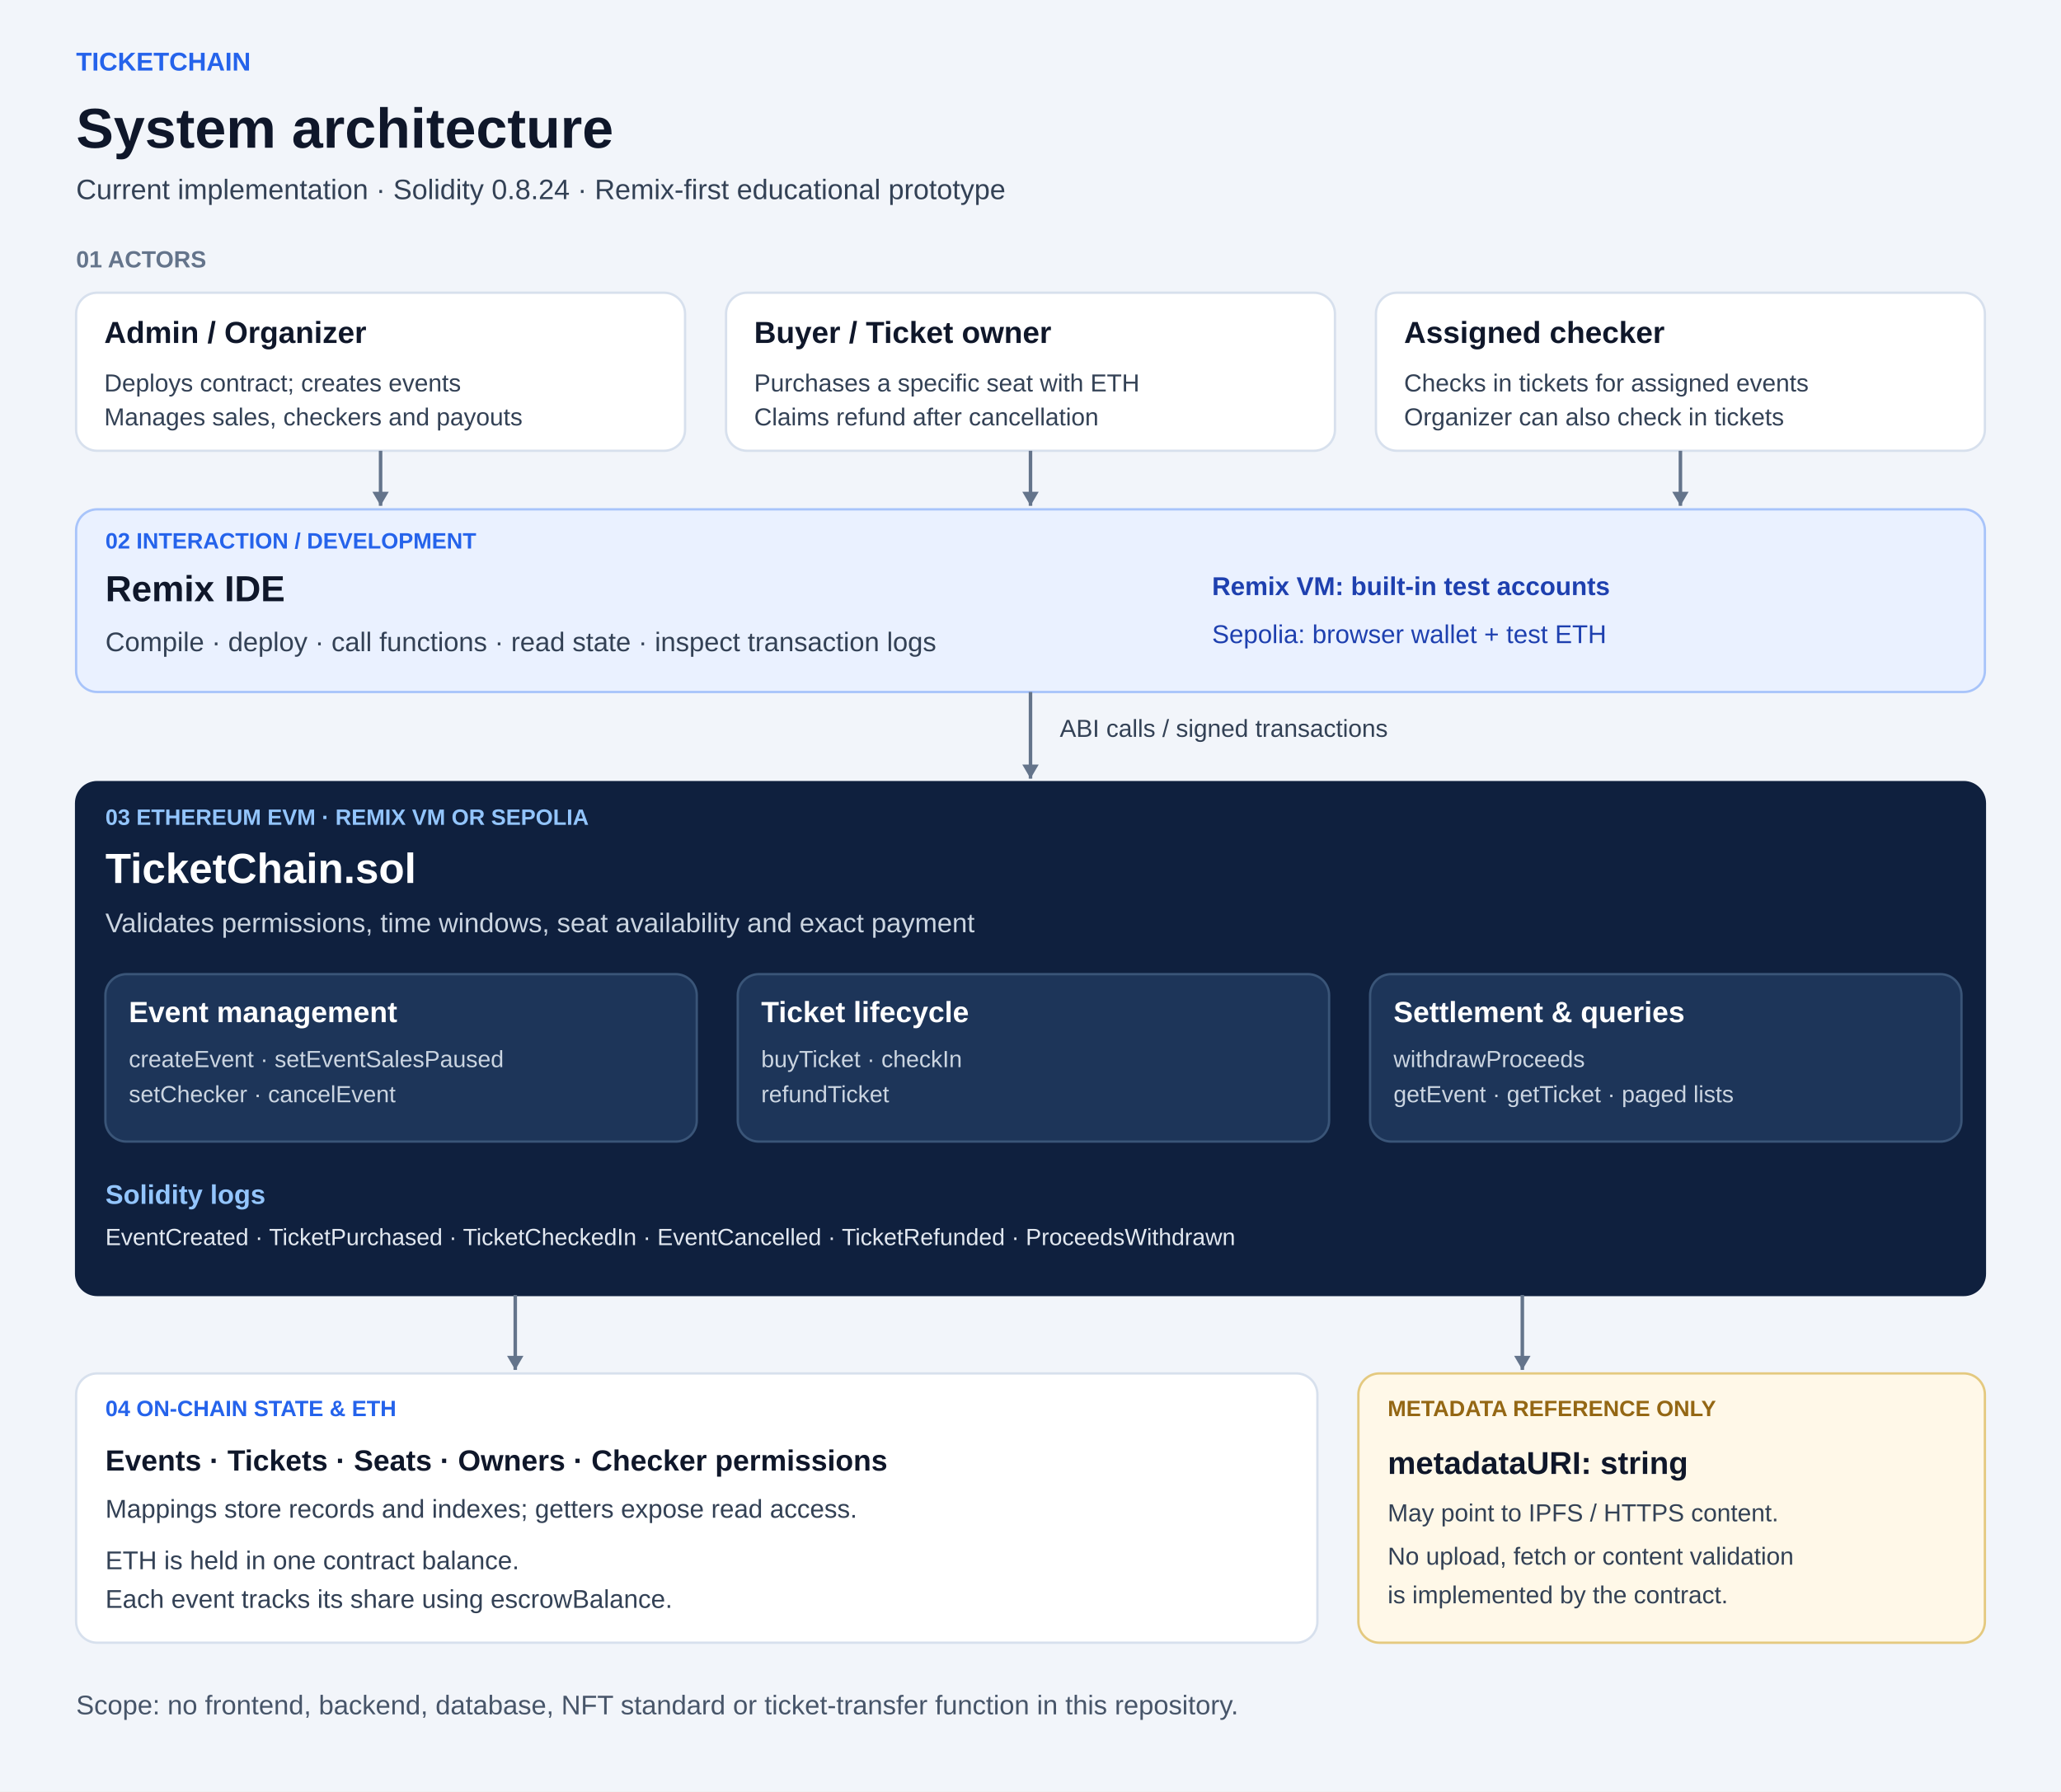
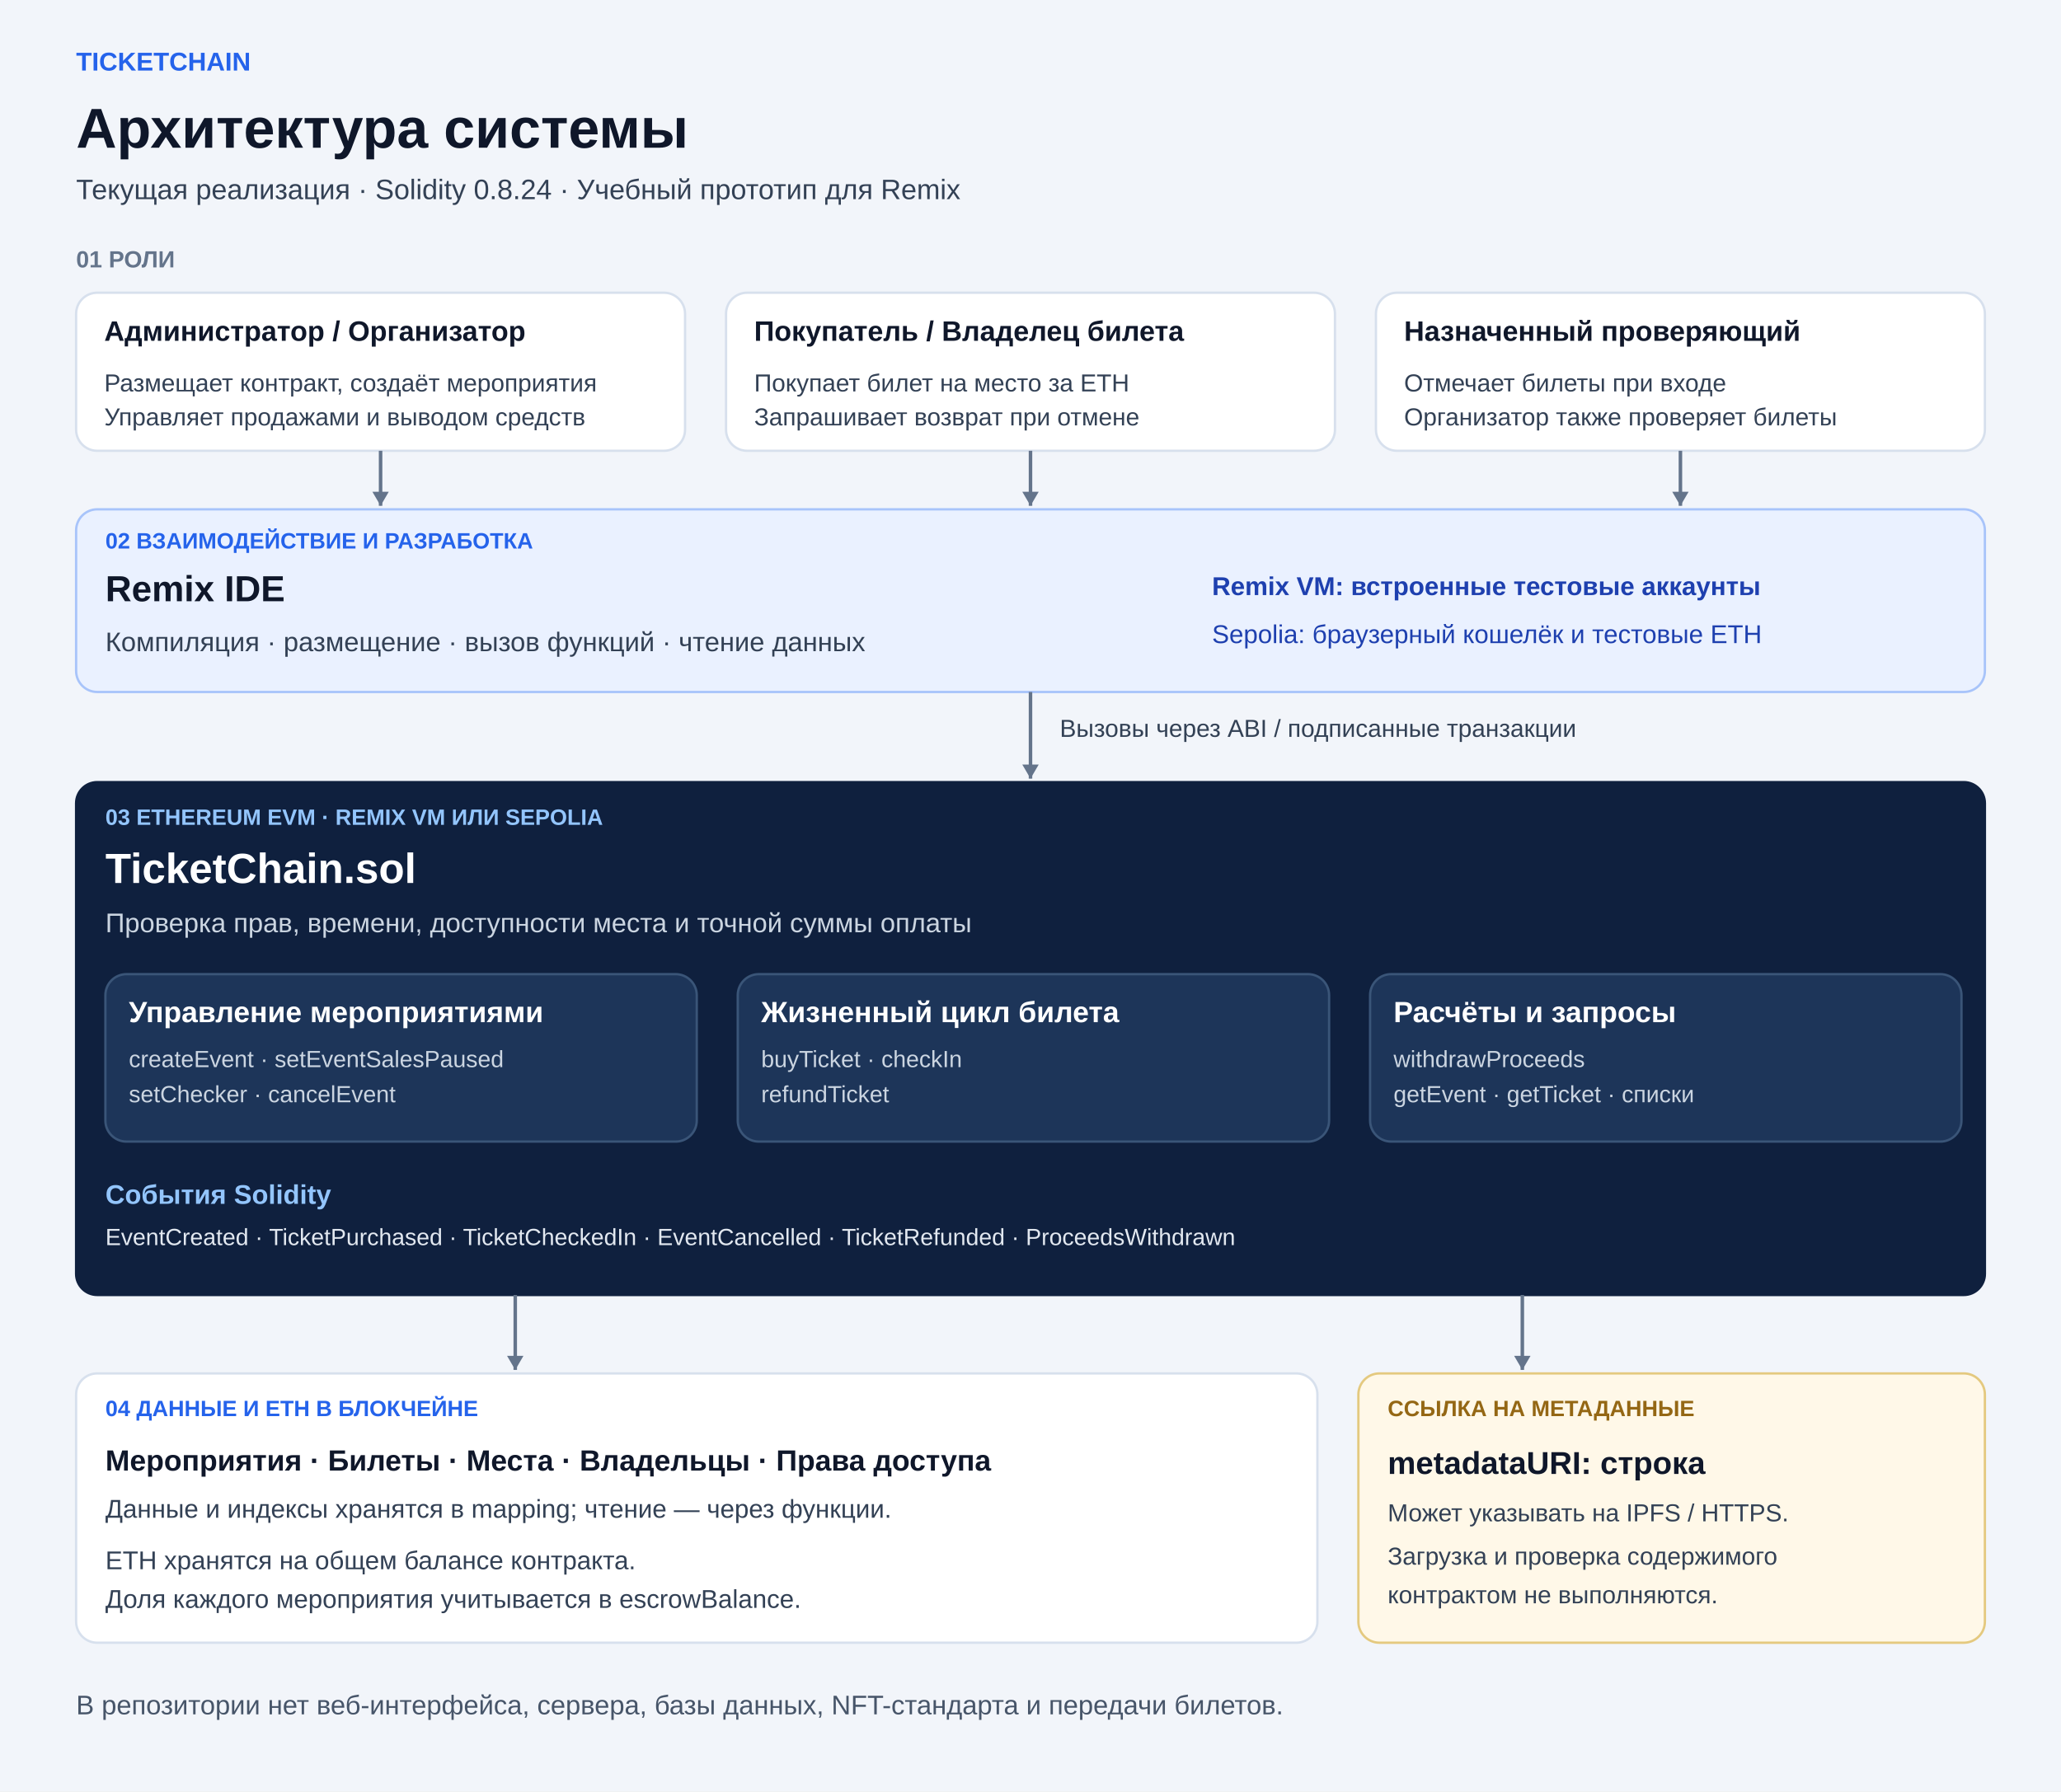
<svg xmlns="http://www.w3.org/2000/svg" width="1760" height="1530" viewBox="0 0 1760 1530">
  <rect width="100%" height="100%" fill="#f2f5fa" />
  <text x="65" y="60.24" fill="#2563eb" font-family="Arial, sans-serif" font-size="22" font-weight="700">TICKETCHAIN</text>
-   <text x="65" y="126.16" fill="#0f172a" font-family="Arial, sans-serif" font-size="48" font-weight="700">System architecture</text>
-   <text x="65" y="170.08" fill="#334155" font-family="Arial, sans-serif" font-size="24" font-weight="400">Current implementation · Solidity 0.8.24 · Remix-first educational prototype</text>
-   <text x="65" y="228.4" fill="#64748b" font-family="Arial, sans-serif" font-size="20" font-weight="700">01  ACTORS</text>
+   <text x="65" y="126.16" fill="#0f172a" font-family="Arial, sans-serif" font-size="48" font-weight="700">Архитектура системы</text>
+   <text x="65" y="170.08" fill="#334155" font-family="Arial, sans-serif" font-size="24" font-weight="400">Текущая реализация · Solidity 0.8.24 · Учебный прототип для Remix</text>
+   <text x="65" y="228.4" fill="#64748b" font-family="Arial, sans-serif" font-size="20" font-weight="700">01  РОЛИ</text>
  <rect x="65" y="250" width="520" height="135" rx="18" fill="#ffffff" stroke="#d7e0ed" stroke-width="2" />
-   <text x="89" y="292.92" fill="#0f172a" font-family="Arial, sans-serif" font-size="26" font-weight="700">Admin / Organizer</text>
-   <text x="89" y="334.32" fill="#334155" font-family="Arial, sans-serif" font-size="21" font-weight="400">Deploys contract; creates events</text>
-   <text x="89" y="363.32" fill="#334155" font-family="Arial, sans-serif" font-size="21" font-weight="400">Manages sales, checkers and payouts</text>
+   <text x="89" y="291.08" fill="#0f172a" font-family="Arial, sans-serif" font-size="24" font-weight="700">Администратор / Организатор</text>
+   <text x="89" y="334.32" fill="#334155" font-family="Arial, sans-serif" font-size="21" font-weight="400">Размещает контракт, создаёт мероприятия</text>
+   <text x="89" y="363.32" fill="#334155" font-family="Arial, sans-serif" font-size="21" font-weight="400">Управляет продажами и выводом средств</text>
  <path d="M325 385 L325 432" stroke="#64748b" stroke-width="3" fill="none" />
  <polygon points="325,432 318,420 332,420" fill="#64748b" />
  <rect x="620" y="250" width="520" height="135" rx="18" fill="#ffffff" stroke="#d7e0ed" stroke-width="2" />
-   <text x="644" y="292.92" fill="#0f172a" font-family="Arial, sans-serif" font-size="26" font-weight="700">Buyer / Ticket owner</text>
-   <text x="644" y="334.32" fill="#334155" font-family="Arial, sans-serif" font-size="21" font-weight="400">Purchases a specific seat with ETH</text>
-   <text x="644" y="363.32" fill="#334155" font-family="Arial, sans-serif" font-size="21" font-weight="400">Claims refund after cancellation</text>
+   <text x="644" y="291.08" fill="#0f172a" font-family="Arial, sans-serif" font-size="24" font-weight="700">Покупатель / Владелец билета</text>
+   <text x="644" y="334.32" fill="#334155" font-family="Arial, sans-serif" font-size="21" font-weight="400">Покупает билет на место за ETH</text>
+   <text x="644" y="363.32" fill="#334155" font-family="Arial, sans-serif" font-size="21" font-weight="400">Запрашивает возврат при отмене</text>
  <path d="M880 385 L880 432" stroke="#64748b" stroke-width="3" fill="none" />
  <polygon points="880,432 873,420 887,420" fill="#64748b" />
  <rect x="1175" y="250" width="520" height="135" rx="18" fill="#ffffff" stroke="#d7e0ed" stroke-width="2" />
-   <text x="1199" y="292.92" fill="#0f172a" font-family="Arial, sans-serif" font-size="26" font-weight="700">Assigned checker</text>
-   <text x="1199" y="334.32" fill="#334155" font-family="Arial, sans-serif" font-size="21" font-weight="400">Checks in tickets for assigned events</text>
-   <text x="1199" y="363.32" fill="#334155" font-family="Arial, sans-serif" font-size="21" font-weight="400">Organizer can also check in tickets</text>
+   <text x="1199" y="291.08" fill="#0f172a" font-family="Arial, sans-serif" font-size="24" font-weight="700">Назначенный проверяющий</text>
+   <text x="1199" y="334.32" fill="#334155" font-family="Arial, sans-serif" font-size="21" font-weight="400">Отмечает билеты при входе</text>
+   <text x="1199" y="363.32" fill="#334155" font-family="Arial, sans-serif" font-size="21" font-weight="400">Организатор также проверяет билеты</text>
  <path d="M1435 385 L1435 432" stroke="#64748b" stroke-width="3" fill="none" />
  <polygon points="1435,432 1428,420 1442,420" fill="#64748b" />
  <rect x="65" y="435" width="1630" height="156" rx="18" fill="#eaf1ff" stroke="#a8c4fa" stroke-width="2" />
-   <text x="90" y="468.48" fill="#2563eb" font-family="Arial, sans-serif" font-size="19" font-weight="700">02  INTERACTION / DEVELOPMENT</text>
+   <text x="90" y="468.48" fill="#2563eb" font-family="Arial, sans-serif" font-size="19" font-weight="700">02  ВЗАИМОДЕЙСТВИЕ И РАЗРАБОТКА</text>
  <text x="90" y="513.52" fill="#0f172a" font-family="Arial, sans-serif" font-size="31" font-weight="700">Remix IDE</text>
-   <text x="90" y="556.16" fill="#334155" font-family="Arial, sans-serif" font-size="23" font-weight="400">Compile · deploy · call functions · read state · inspect transaction logs</text>
-   <text x="1035" y="508.24" fill="#1e40af" font-family="Arial, sans-serif" font-size="22" font-weight="700">Remix VM: built-in test accounts</text>
-   <text x="1035" y="549.24" fill="#1e40af" font-family="Arial, sans-serif" font-size="22" font-weight="400">Sepolia: browser wallet + test ETH</text>
+   <text x="90" y="556.16" fill="#334155" font-family="Arial, sans-serif" font-size="23" font-weight="400">Компиляция · размещение · вызов функций · чтение данных</text>
+   <text x="1035" y="508.24" fill="#1e40af" font-family="Arial, sans-serif" font-size="22" font-weight="700">Remix VM: встроенные тестовые аккаунты</text>
+   <text x="1035" y="549.24" fill="#1e40af" font-family="Arial, sans-serif" font-size="22" font-weight="400">Sepolia: браузерный кошелёк и тестовые ETH</text>
  <path d="M880 591 L880 665" stroke="#64748b" stroke-width="3" fill="none" />
  <polygon points="880,665 873,653 887,653" fill="#64748b" />
-   <text x="905" y="629.32" fill="#334155" font-family="Arial, sans-serif" font-size="21" font-weight="400">ABI calls / signed transactions</text>
+   <text x="905" y="629.32" fill="#334155" font-family="Arial, sans-serif" font-size="21" font-weight="400">Вызовы через ABI / подписанные транзакции</text>
  <rect x="65" y="668" width="1630" height="438" rx="18" fill="#0f203e" stroke="#0f203e" stroke-width="2" />
-   <text x="90" y="704.48" fill="#93c5fd" font-family="Arial, sans-serif" font-size="19" font-weight="700">03  ETHEREUM EVM · REMIX VM OR SEPOLIA</text>
+   <text x="90" y="704.48" fill="#93c5fd" font-family="Arial, sans-serif" font-size="19" font-weight="700">03  ETHEREUM EVM · REMIX VM ИЛИ SEPOLIA</text>
  <text x="90" y="754.12" fill="#ffffff" font-family="Arial, sans-serif" font-size="36" font-weight="700">TicketChain.sol</text>
-   <text x="90" y="796.16" fill="#cbd5e1" font-family="Arial, sans-serif" font-size="23" font-weight="400">Validates permissions, time windows, seat availability and exact payment</text>
+   <text x="90" y="796.16" fill="#cbd5e1" font-family="Arial, sans-serif" font-size="23" font-weight="400">Проверка прав, времени, доступности места и точной суммы оплаты</text>
  <rect x="90" y="832" width="505" height="143" rx="18" fill="#1d3559" stroke="#3a5578" stroke-width="2" />
-   <text x="110" y="873.0" fill="#ffffff" font-family="Arial, sans-serif" font-size="25" font-weight="700">Event management</text>
+   <text x="110" y="873.0" fill="#ffffff" font-family="Arial, sans-serif" font-size="25" font-weight="700">Управление мероприятиями</text>
  <text x="110" y="911.4" fill="#cbd5e1" font-family="Arial, sans-serif" font-size="20" font-weight="400">createEvent · setEventSalesPaused</text>
  <text x="110" y="941.4" fill="#cbd5e1" font-family="Arial, sans-serif" font-size="20" font-weight="400">setChecker · cancelEvent</text>
  <rect x="630" y="832" width="505" height="143" rx="18" fill="#1d3559" stroke="#3a5578" stroke-width="2" />
-   <text x="650" y="873.0" fill="#ffffff" font-family="Arial, sans-serif" font-size="25" font-weight="700">Ticket lifecycle</text>
+   <text x="650" y="873.0" fill="#ffffff" font-family="Arial, sans-serif" font-size="25" font-weight="700">Жизненный цикл билета</text>
  <text x="650" y="911.4" fill="#cbd5e1" font-family="Arial, sans-serif" font-size="20" font-weight="400">buyTicket · checkIn</text>
  <text x="650" y="941.4" fill="#cbd5e1" font-family="Arial, sans-serif" font-size="20" font-weight="400">refundTicket</text>
  <rect x="1170" y="832" width="505" height="143" rx="18" fill="#1d3559" stroke="#3a5578" stroke-width="2" />
-   <text x="1190" y="873.0" fill="#ffffff" font-family="Arial, sans-serif" font-size="25" font-weight="700">Settlement &amp; queries</text>
+   <text x="1190" y="873.0" fill="#ffffff" font-family="Arial, sans-serif" font-size="25" font-weight="700">Расчёты и запросы</text>
  <text x="1190" y="911.4" fill="#cbd5e1" font-family="Arial, sans-serif" font-size="20" font-weight="400">withdrawProceeds</text>
-   <text x="1190" y="941.4" fill="#cbd5e1" font-family="Arial, sans-serif" font-size="20" font-weight="400">getEvent · getTicket · paged lists</text>
-   <text x="90" y="1028.16" fill="#93c5fd" font-family="Arial, sans-serif" font-size="23" font-weight="700">Solidity logs</text>
+   <text x="1190" y="941.4" fill="#cbd5e1" font-family="Arial, sans-serif" font-size="20" font-weight="400">getEvent · getTicket · списки</text>
+   <text x="90" y="1028.16" fill="#93c5fd" font-family="Arial, sans-serif" font-size="23" font-weight="700">События Solidity</text>
  <text x="90" y="1063.4" fill="#e2e8f0" font-family="Arial, sans-serif" font-size="20" font-weight="400">EventCreated · TicketPurchased · TicketCheckedIn · EventCancelled · TicketRefunded · ProceedsWithdrawn</text>
  <path d="M440 1106 L440 1170" stroke="#64748b" stroke-width="3" fill="none" />
  <polygon points="440,1170 433,1158 447,1158" fill="#64748b" />
  <path d="M1300 1106 L1300 1170" stroke="#64748b" stroke-width="3" fill="none" />
  <polygon points="1300,1170 1293,1158 1307,1158" fill="#64748b" />
  <rect x="65" y="1173" width="1060" height="230" rx="18" fill="#ffffff" stroke="#d7e0ed" stroke-width="2" />
-   <text x="90" y="1209.48" fill="#2563eb" font-family="Arial, sans-serif" font-size="19" font-weight="700">04  ON-CHAIN STATE &amp; ETH</text>
-   <text x="90" y="1256.0" fill="#0f172a" font-family="Arial, sans-serif" font-size="25" font-weight="700">Events · Tickets · Seats · Owners · Checker permissions</text>
-   <text x="90" y="1296.24" fill="#334155" font-family="Arial, sans-serif" font-size="22" font-weight="400">Mappings store records and indexes; getters expose read access.</text>
-   <text x="90" y="1340.24" fill="#334155" font-family="Arial, sans-serif" font-size="22" font-weight="400">ETH is held in one contract balance.</text>
-   <text x="90" y="1373.24" fill="#334155" font-family="Arial, sans-serif" font-size="22" font-weight="400">Each event tracks its share using escrowBalance.</text>
+   <text x="90" y="1209.48" fill="#2563eb" font-family="Arial, sans-serif" font-size="19" font-weight="700">04  ДАННЫЕ И ETH В БЛОКЧЕЙНЕ</text>
+   <text x="90" y="1256.0" fill="#0f172a" font-family="Arial, sans-serif" font-size="25" font-weight="700">Мероприятия · Билеты · Места · Владельцы · Права доступа</text>
+   <text x="90" y="1296.24" fill="#334155" font-family="Arial, sans-serif" font-size="22" font-weight="400">Данные и индексы хранятся в mapping; чтение — через функции.</text>
+   <text x="90" y="1340.24" fill="#334155" font-family="Arial, sans-serif" font-size="22" font-weight="400">ETH хранятся на общем балансе контракта.</text>
+   <text x="90" y="1373.24" fill="#334155" font-family="Arial, sans-serif" font-size="22" font-weight="400">Доля каждого мероприятия учитывается в escrowBalance.</text>
  <rect x="1160" y="1173" width="535" height="230" rx="18" fill="#fff8e8" stroke="#e4c97f" stroke-width="2" />
-   <text x="1185" y="1209.48" fill="#946714" font-family="Arial, sans-serif" font-size="19" font-weight="700">METADATA REFERENCE ONLY</text>
-   <text x="1185" y="1258.84" fill="#0f172a" font-family="Arial, sans-serif" font-size="27" font-weight="700">metadataURI: string</text>
-   <text x="1185" y="1299.32" fill="#334155" font-family="Arial, sans-serif" font-size="21" font-weight="400">May point to IPFS / HTTPS content.</text>
-   <text x="1185" y="1336.32" fill="#334155" font-family="Arial, sans-serif" font-size="21" font-weight="400">No upload, fetch or content validation</text>
-   <text x="1185" y="1369.32" fill="#334155" font-family="Arial, sans-serif" font-size="21" font-weight="400">is implemented by the contract.</text>
-   <text x="65" y="1464.16" fill="#475569" font-family="Arial, sans-serif" font-size="23" font-weight="400">Scope: no frontend, backend, database, NFT standard or ticket-transfer function in this repository.</text>
+   <text x="1185" y="1209.48" fill="#946714" font-family="Arial, sans-serif" font-size="19" font-weight="700">ССЫЛКА НА МЕТАДАННЫЕ</text>
+   <text x="1185" y="1258.84" fill="#0f172a" font-family="Arial, sans-serif" font-size="27" font-weight="700">metadataURI: строка</text>
+   <text x="1185" y="1299.32" fill="#334155" font-family="Arial, sans-serif" font-size="21" font-weight="400">Может указывать на IPFS / HTTPS.</text>
+   <text x="1185" y="1336.32" fill="#334155" font-family="Arial, sans-serif" font-size="21" font-weight="400">Загрузка и проверка содержимого</text>
+   <text x="1185" y="1369.32" fill="#334155" font-family="Arial, sans-serif" font-size="21" font-weight="400">контрактом не выполняются.</text>
+   <text x="65" y="1464.16" fill="#475569" font-family="Arial, sans-serif" font-size="23" font-weight="400">В репозитории нет веб-интерфейса, сервера, базы данных, NFT-стандарта и передачи билетов.</text>
</svg>
